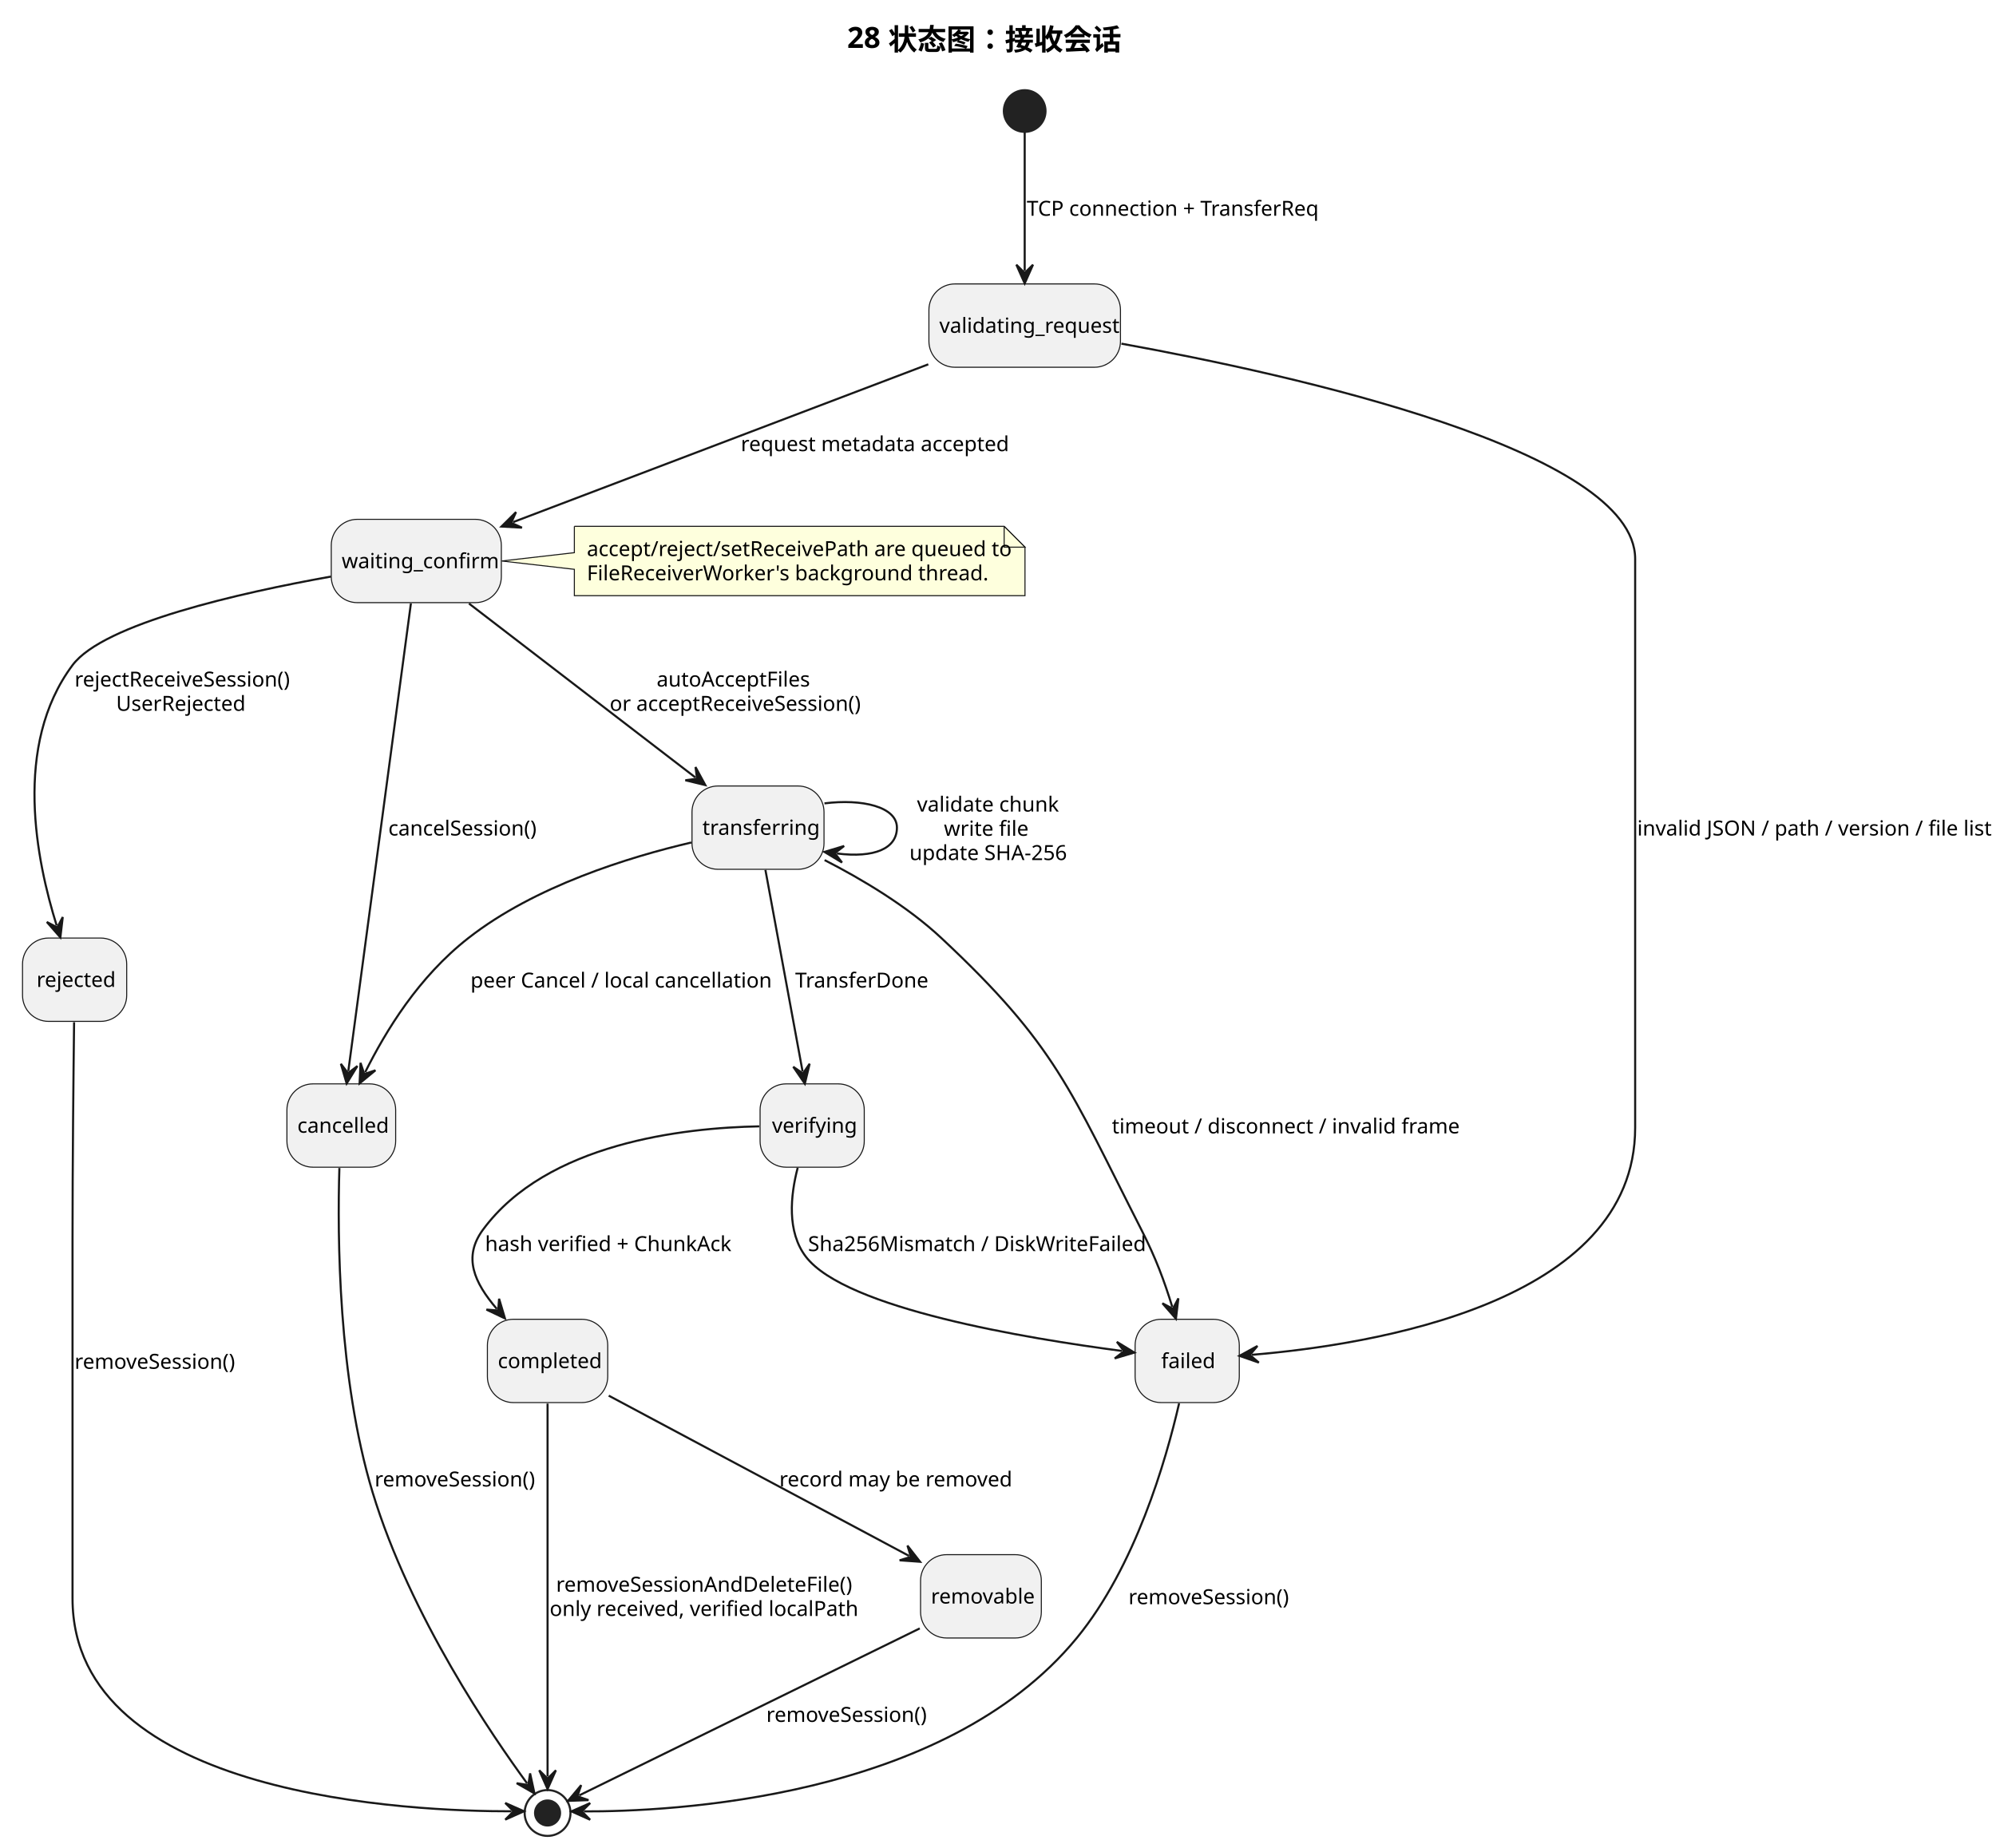
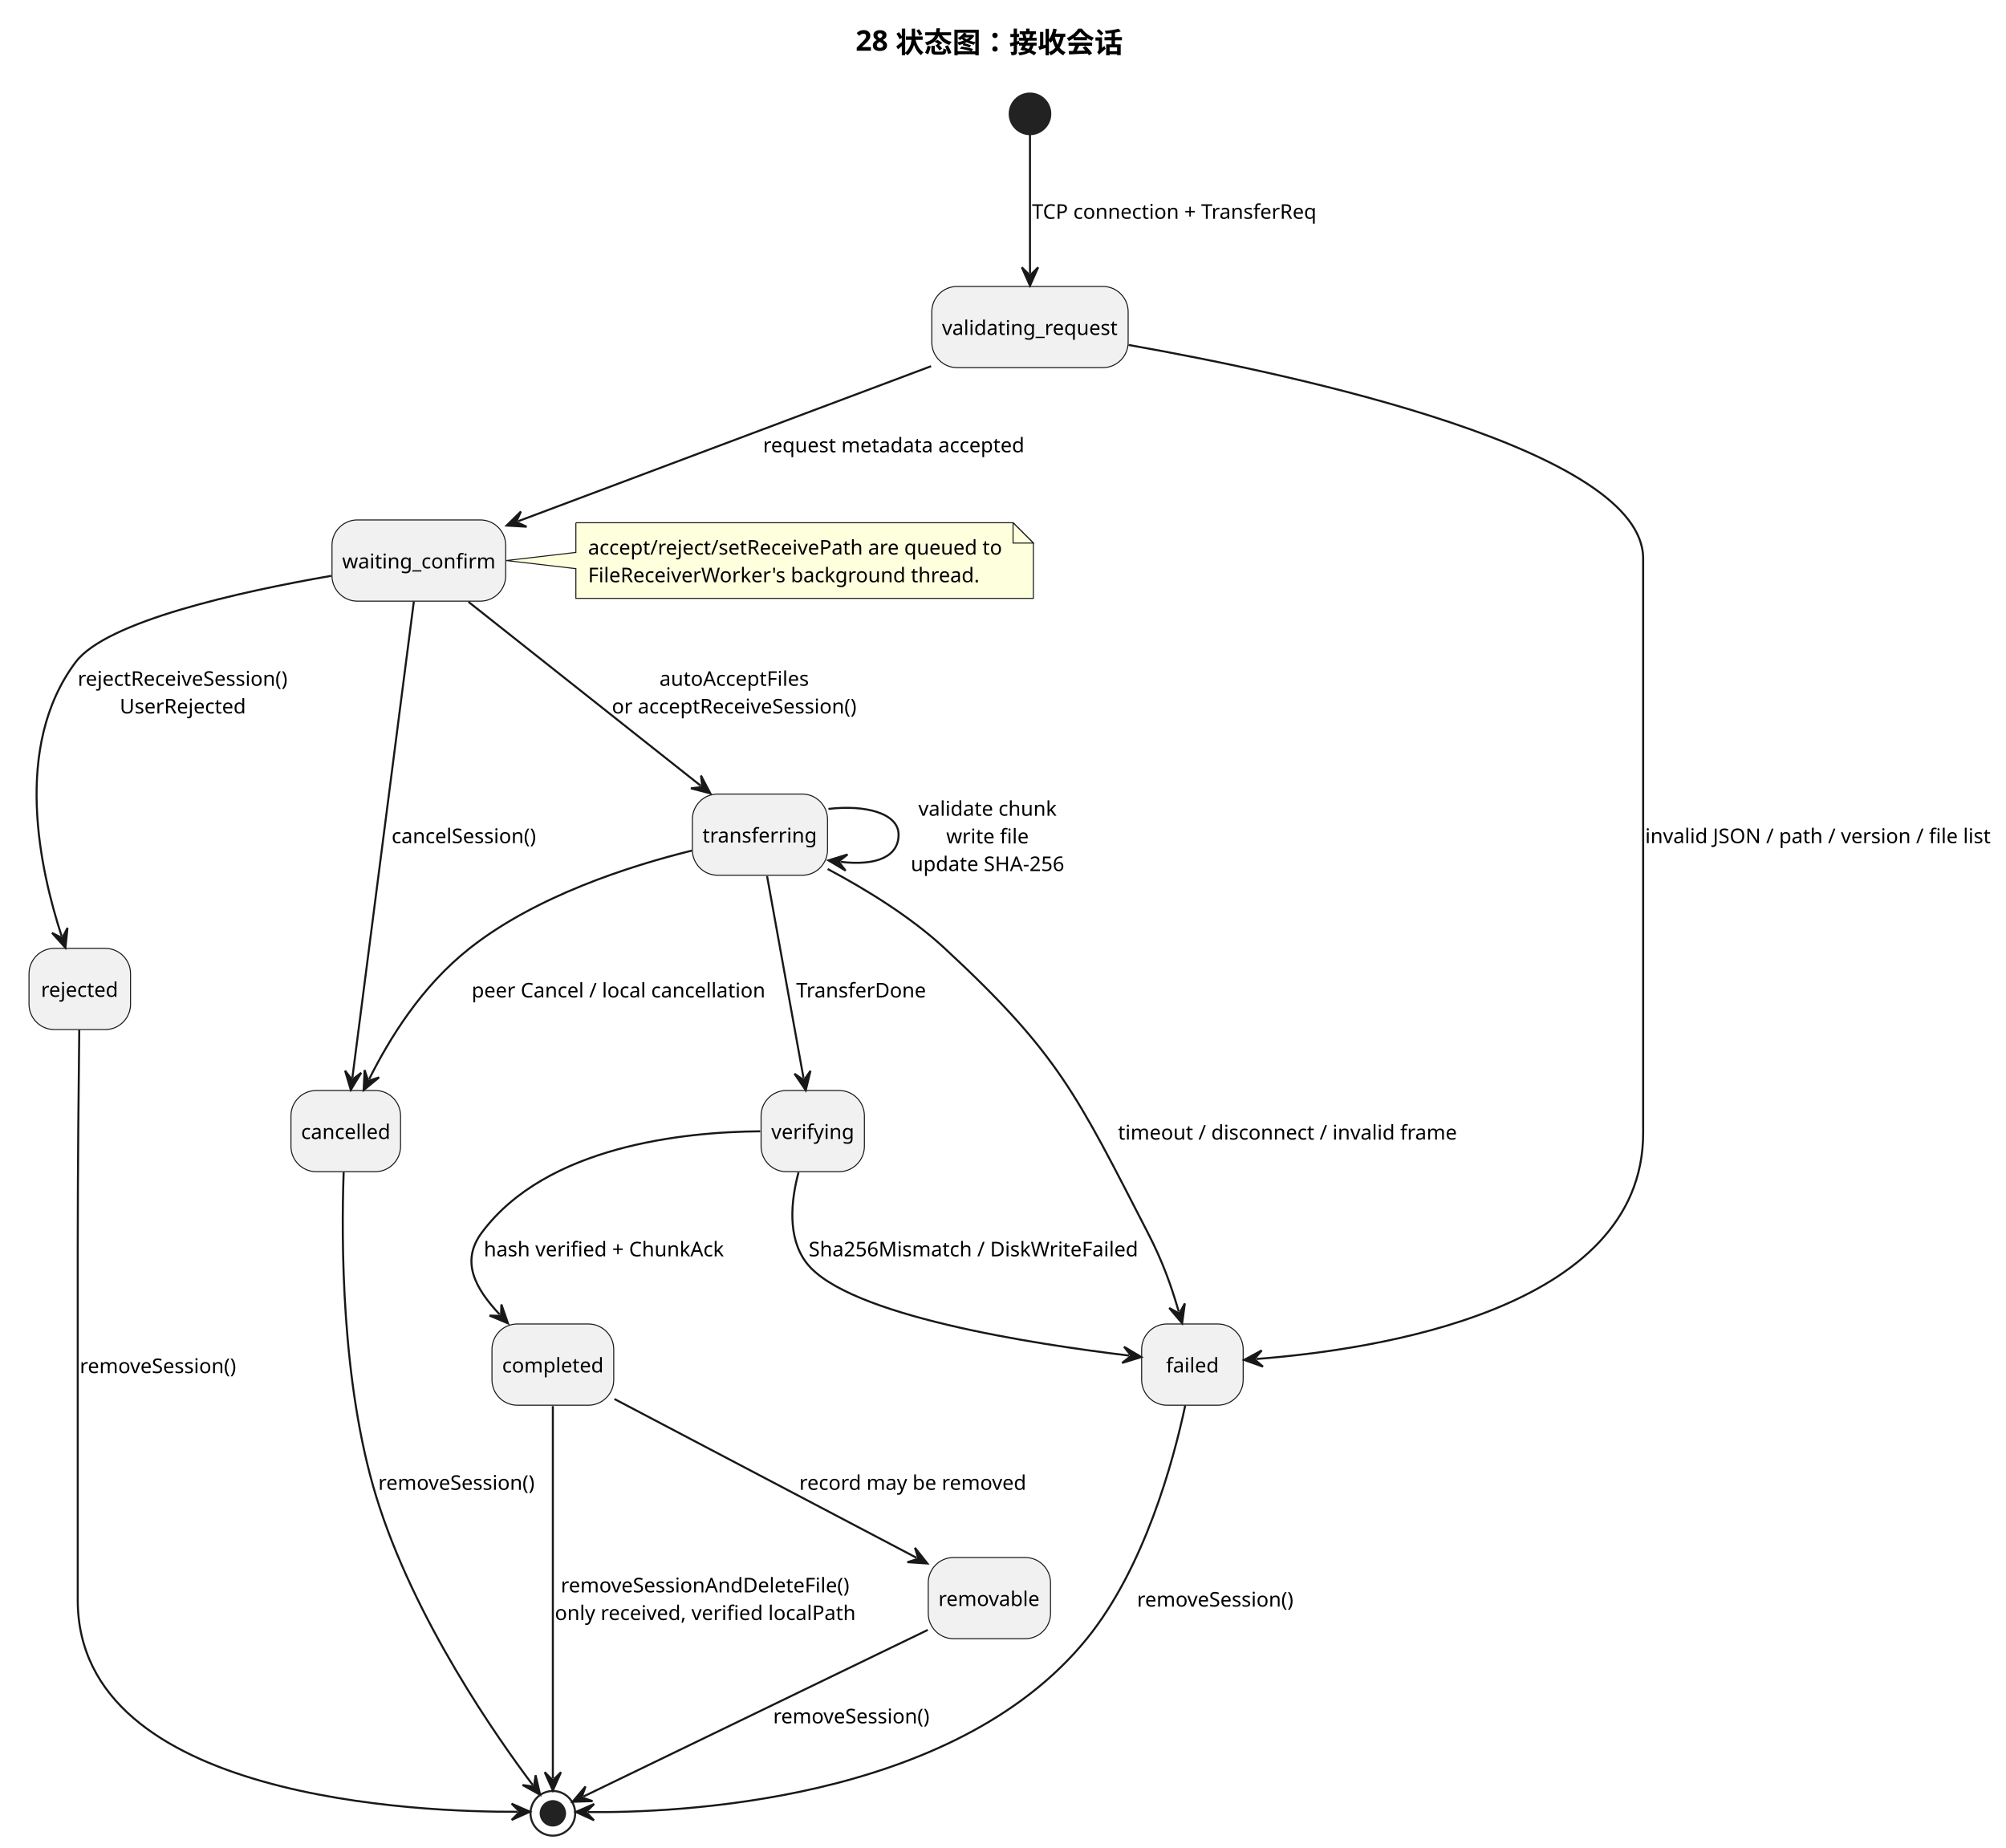
- <svg xmlns="http://www.w3.org/2000/svg" contentStyleType="text/css" data-diagram-type="STATE" height="887px" preserveAspectRatio="none" style="width:958px;height:887px;background:#FFFFFF;" version="1.1" viewBox="0 0 958 887" width="958px" zoomAndPan="magnify">
+ <svg xmlns="http://www.w3.org/2000/svg" contentStyleType="text/css" data-diagram-type="STATE" height="910px" preserveAspectRatio="none" style="width:988px;height:910px;background:#FFFFFF;" version="1.1" viewBox="0 0 988 910" width="988px" zoomAndPan="magnify">
  <defs />
  <g>
    <g class="title" data-source-line="38">
-       <text fill="#000000" font-family="sans-serif" font-size="14" font-weight="bold" lengthAdjust="spacing" textLength="131.058" x="406.588" y="22.995">28 状态图：接收会话</text>
+       <text fill="#000000" font-family="sans-serif" font-size="14" font-weight="bold" lengthAdjust="spacing" textLength="131.656" x="421.392" y="24.966">28 状态图：接收会话</text>
    </g>
    <g class="start_entity" data-qualified-name=".start." data-source-line="42" id="ent0002">
-       <ellipse cx="491.81" cy="53.297" fill="#222222" rx="10" ry="10" style="stroke:#222222;stroke-width:1;" />
+       <ellipse cx="507.29" cy="56.068" fill="#222222" rx="10" ry="10" style="stroke:#222222;stroke-width:1;" />
    </g>
-     <rect fill="#F1F1F1" height="40" rx="12.5" ry="12.5" style="stroke:#181818;stroke-width:0.5;" width="91.939" x="445.84" y="136.297" />
-     <text fill="#000000" font-family="sans-serif" font-size="10" lengthAdjust="spacing" textLength="81.939" x="450.84" y="159.759">validating_request</text>
-     <rect fill="#F1F1F1" height="40" rx="12.5" ry="12.5" style="stroke:#181818;stroke-width:0.5;" width="50" x="544.81" y="633.297" />
-     <text fill="#000000" font-family="sans-serif" font-size="10" lengthAdjust="spacing" textLength="24.985" x="557.317" y="656.759">failed</text>
-     <rect fill="#F1F1F1" height="40" rx="12.5" ry="12.5" style="stroke:#181818;stroke-width:0.5;" width="81.631" x="158.99" y="249.297" />
-     <text fill="#000000" font-family="sans-serif" font-size="10" lengthAdjust="spacing" textLength="71.631" x="163.99" y="272.759">waiting_confirm</text>
-     <rect fill="#F1F1F1" height="40" rx="12.5" ry="12.5" style="stroke:#181818;stroke-width:0.5;" width="63.364" x="332.13" y="377.297" />
-     <text fill="#000000" font-family="sans-serif" font-size="10" lengthAdjust="spacing" textLength="53.364" x="337.13" y="400.759">transferring</text>
-     <rect fill="#F1F1F1" height="40" rx="12.5" ry="12.5" style="stroke:#181818;stroke-width:0.5;" width="50" x="10.81" y="450.297" />
-     <text fill="#000000" font-family="sans-serif" font-size="10" lengthAdjust="spacing" textLength="36.509" x="17.556" y="473.759">rejected</text>
-     <rect fill="#F1F1F1" height="40" rx="12.5" ry="12.5" style="stroke:#181818;stroke-width:0.5;" width="52.192" x="137.71" y="520.297" />
-     <text fill="#000000" font-family="sans-serif" font-size="10" lengthAdjust="spacing" textLength="42.192" x="142.71" y="543.759">cancelled</text>
-     <rect fill="#F1F1F1" height="40" rx="12.5" ry="12.5" style="stroke:#181818;stroke-width:0.5;" width="50" x="364.81" y="520.297" />
-     <text fill="#000000" font-family="sans-serif" font-size="10" lengthAdjust="spacing" textLength="38.555" x="370.533" y="543.759">verifying</text>
-     <rect fill="#F1F1F1" height="40" rx="12.5" ry="12.5" style="stroke:#181818;stroke-width:0.5;" width="57.759" x="233.93" y="633.297" />
-     <text fill="#000000" font-family="sans-serif" font-size="10" lengthAdjust="spacing" textLength="47.759" x="238.93" y="656.759">completed</text>
-     <rect fill="#F1F1F1" height="40" rx="12.5" ry="12.5" style="stroke:#181818;stroke-width:0.5;" width="57.969" x="441.83" y="746.297" />
-     <text fill="#000000" font-family="sans-serif" font-size="10" lengthAdjust="spacing" textLength="47.969" x="446.83" y="769.759">removable</text>
+     <rect fill="#F1F1F1" height="40" rx="12.5" ry="12.5" style="stroke:#181818;stroke-width:0.5;" width="96.71" x="458.93" y="141.068" />
+     <text fill="#000000" font-family="sans-serif" font-size="10" lengthAdjust="spacing" textLength="86.71" x="463.93" y="164.948">validating_request</text>
+     <rect fill="#F1F1F1" height="40" rx="12.5" ry="12.5" style="stroke:#181818;stroke-width:0.5;" width="50" x="562.29" y="652.068" />
+     <text fill="#000000" font-family="sans-serif" font-size="10" lengthAdjust="spacing" textLength="26" x="574.29" y="675.948">failed</text>
+     <rect fill="#F1F1F1" height="40" rx="12.5" ry="12.5" style="stroke:#181818;stroke-width:0.5;" width="85.54" x="163.52" y="256.068" />
+     <text fill="#000000" font-family="sans-serif" font-size="10" lengthAdjust="spacing" textLength="75.54" x="168.52" y="279.948">waiting_confirm</text>
+     <rect fill="#F1F1F1" height="40" rx="12.5" ry="12.5" style="stroke:#181818;stroke-width:0.5;" width="66.57" x="341" y="391.068" />
+     <text fill="#000000" font-family="sans-serif" font-size="10" lengthAdjust="spacing" textLength="56.57" x="346" y="414.948">transferring</text>
+     <rect fill="#F1F1F1" height="40" rx="12.5" ry="12.5" style="stroke:#181818;stroke-width:0.5;" width="50" x="14.29" y="467.068" />
+     <text fill="#000000" font-family="sans-serif" font-size="10" lengthAdjust="spacing" textLength="38.19" x="20.195" y="490.948">rejected</text>
+     <rect fill="#F1F1F1" height="40" rx="12.5" ry="12.5" style="stroke:#181818;stroke-width:0.5;" width="53.98" x="143.3" y="537.068" />
+     <text fill="#000000" font-family="sans-serif" font-size="10" lengthAdjust="spacing" textLength="43.98" x="148.3" y="560.948">cancelled</text>
+     <rect fill="#F1F1F1" height="40" rx="12.5" ry="12.5" style="stroke:#181818;stroke-width:0.5;" width="50.88" x="374.85" y="537.068" />
+     <text fill="#000000" font-family="sans-serif" font-size="10" lengthAdjust="spacing" textLength="40.88" x="379.85" y="560.948">verifying</text>
+     <rect fill="#F1F1F1" height="40" rx="12.5" ry="12.5" style="stroke:#181818;stroke-width:0.5;" width="59.97" x="242.31" y="652.068" />
+     <text fill="#000000" font-family="sans-serif" font-size="10" lengthAdjust="spacing" textLength="49.97" x="247.31" y="675.948">completed</text>
+     <rect fill="#F1F1F1" height="40" rx="12.5" ry="12.5" style="stroke:#181818;stroke-width:0.5;" width="60.23" x="457.18" y="767.068" />
+     <text fill="#000000" font-family="sans-serif" font-size="10" lengthAdjust="spacing" textLength="50.23" x="462.18" y="790.948">removable</text>
    <g class="end_entity" data-qualified-name=".end." data-source-line="55" id="ent0025">
-       <ellipse cx="262.81" cy="870.297" fill="none" rx="11" ry="11" style="stroke:#222222;stroke-width:1;" />
-       <ellipse cx="262.81" cy="870.297" fill="#222222" rx="6" ry="6" style="stroke:#222222;stroke-width:1;" />
+       <ellipse cx="272.29" cy="893.068" fill="none" rx="11" ry="11" style="stroke:#222222;stroke-width:1;" />
+       <ellipse cx="272.29" cy="893.068" fill="#222222" rx="6" ry="6" style="stroke:#222222;stroke-width:1;" />
    </g>
    <g class="entity" data-qualified-name="GMN2" data-source-line="62" id="ent0003">
-       <path d="M275.67,252.657 L275.67,265.297 L240.78,269.297 L275.67,273.297 L275.67,285.938 A0,0 0 0 0 275.67,285.938 L491.953,285.938 A0,0 0 0 0 491.953,285.938 L491.953,262.657 L481.953,252.657 L275.67,252.657 A0,0 0 0 0 275.67,252.657" fill="#FEFFDD" style="stroke:#181818;stroke-width:0.5;" />
-       <path d="M481.953,252.657 L481.953,262.657 L491.953,262.657 L481.953,252.657" fill="#FEFFDD" style="stroke:#181818;stroke-width:0.5;" />
-       <text fill="#000000" font-family="sans-serif" font-size="10" lengthAdjust="spacing" textLength="195.283" x="281.67" y="266.939">accept/reject/setReceivePath are queued to</text>
-       <text fill="#000000" font-family="sans-serif" font-size="10" lengthAdjust="spacing" textLength="184.058" x="281.67" y="278.58">FileReceiverWorker's background thread.</text>
+       <path d="M283.63,257.448 L283.63,272.068 L249.34,276.068 L283.63,280.068 L283.63,294.688 A0,0 0 0 0 283.63,294.688 L508.95,294.688 A0,0 0 0 0 508.95,294.688 L508.95,267.448 L498.95,257.448 L283.63,257.448 A0,0 0 0 0 283.63,257.448" fill="#FEFFDD" style="stroke:#181818;stroke-width:0.5;" />
+       <path d="M498.95,257.448 L498.95,267.448 L508.95,267.448 L498.95,257.448" fill="#FEFFDD" style="stroke:#181818;stroke-width:0.5;" />
+       <text fill="#000000" font-family="sans-serif" font-size="10" lengthAdjust="spacing" textLength="204.32" x="289.63" y="273.138">accept/reject/setReceivePath are queued to</text>
+       <text fill="#000000" font-family="sans-serif" font-size="10" lengthAdjust="spacing" textLength="193.29" x="289.63" y="286.758">FileReceiverWorker's background thread.</text>
    </g>
    <g class="link" data-entity-1="ent0002" data-entity-2="ent0003" data-link-type="dependency" data-source-line="42" id="lnk4">
-       <path d="M491.81,63.617 C491.81,80.027 491.81,108.377 491.81,130.057" fill="none" id="*start*-to-validating_request" style="stroke:#181818;stroke-width:1;" />
-       <polygon fill="#181818" points="491.81,136.057,495.81,127.057,491.81,131.057,487.81,127.057,491.81,136.057" style="stroke:#181818;stroke-width:1;" />
-       <text fill="#000000" font-family="sans-serif" font-size="10" lengthAdjust="spacing" textLength="134.707" x="492.81" y="103.579">TCP connection + TransferReq</text>
+       <path d="M507.29,66.208 C507.29,82.848 507.29,112.428 507.29,134.678" fill="none" id="*start*-to-validating_request" style="stroke:#181818;stroke-width:1;" />
+       <polygon fill="#181818" points="507.29,140.678,511.29,131.678,507.29,135.678,503.29,131.678,507.29,140.678" style="stroke:#181818;stroke-width:1;" />
+       <text fill="#000000" font-family="sans-serif" font-size="10" lengthAdjust="spacing" textLength="141.01" x="508.29" y="107.758">TCP connection + TransferReq</text>
    </g>
    <g class="link" data-entity-1="ent0003" data-entity-2="ent0005" data-link-type="dependency" data-source-line="43" id="lnk6">
-       <path d="M538.24,164.967 C620.85,179.937 784.81,216.217 784.81,268.297 C784.81,268.297 784.81,268.297 784.81,541.297 C784.81,625.937 657.589,645.606 600.869,650.356" fill="none" id="validating_request-to-failed" style="stroke:#181818;stroke-width:1;" />
-       <polygon fill="#181818" points="594.89,650.857,604.192,654.092,599.873,650.44,603.525,646.12,594.89,650.857" style="stroke:#181818;stroke-width:1;" />
-       <text fill="#000000" font-family="sans-serif" font-size="10" lengthAdjust="spacing" textLength="164.424" x="785.81" y="401.079">invalid JSON / path / version / file list</text>
+       <path d="M555.81,169.888 C641.18,185.018 809.29,221.608 809.29,275.068 C809.29,275.068 809.29,275.068 809.29,558.068 C809.29,645.428 677.052,664.817 618.742,669.307" fill="none" id="validating_request-to-failed" style="stroke:#181818;stroke-width:1;" />
+       <polygon fill="#181818" points="612.76,669.768,622.04,673.065,617.745,669.384,621.426,665.089,612.76,669.768" style="stroke:#181818;stroke-width:1;" />
+       <text fill="#000000" font-family="sans-serif" font-size="10" lengthAdjust="spacing" textLength="170.15" x="810.29" y="415.258">invalid JSON / path / version / file list</text>
    </g>
    <g class="link" data-entity-1="ent0003" data-entity-2="ent0007" data-link-type="dependency" data-source-line="44" id="lnk8">
-       <path d="M445.54,174.887 C389.1,196.347 300.168,230.145 246.288,250.625" fill="none" id="validating_request-to-waiting_confirm" style="stroke:#181818;stroke-width:1;" />
-       <polygon fill="#181818" points="240.68,252.757,250.514,253.298,245.354,250.98,247.672,245.82,240.68,252.757" style="stroke:#181818;stroke-width:1;" />
-       <text fill="#000000" font-family="sans-serif" font-size="10" lengthAdjust="spacing" textLength="122.783" x="355.57" y="216.579">request metadata accepted</text>
+       <path d="M458.59,180.348 C400.69,202.088 310.557,235.919 255.157,256.719" fill="none" id="validating_request-to-waiting_confirm" style="stroke:#181818;stroke-width:1;" />
+       <polygon fill="#181818" points="249.54,258.828,259.372,259.409,254.221,257.07,256.56,251.92,249.54,258.828" style="stroke:#181818;stroke-width:1;" />
+       <text fill="#000000" font-family="sans-serif" font-size="10" lengthAdjust="spacing" textLength="128.93" x="375.81" y="222.758">request metadata accepted</text>
    </g>
    <g class="link" data-entity-1="ent0007" data-entity-2="ent0009" data-link-type="dependency" data-source-line="45" id="lnk10">
-       <path d="M225.08,289.707 C255.89,313.387 302.922,349.522 333.762,373.212" fill="none" id="waiting_confirm-to-transferring" style="stroke:#181818;stroke-width:1;" />
-       <polygon fill="#181818" points="338.52,376.867,333.819,368.212,334.555,373.821,328.946,374.556,338.52,376.867" style="stroke:#181818;stroke-width:1;" />
-       <text fill="#000000" font-family="sans-serif" font-size="10" lengthAdjust="spacing" textLength="70.244" x="315.164" y="329.579">autoAcceptFiles</text>
-       <text fill="#000000" font-family="sans-serif" font-size="10" lengthAdjust="spacing" textLength="115.312" x="292.63" y="341.22">or acceptReceiveSession()</text>
+       <path d="M230.72,296.408 C262.57,321.628 313.266,361.753 345.126,386.983" fill="none" id="waiting_confirm-to-transferring" style="stroke:#181818;stroke-width:1;" />
+       <polygon fill="#181818" points="349.83,390.708,345.258,381.985,345.91,387.604,340.291,388.256,349.83,390.708" style="stroke:#181818;stroke-width:1;" />
+       <text fill="#000000" font-family="sans-serif" font-size="10" lengthAdjust="spacing" textLength="73.62" x="324.795" y="337.758">autoAcceptFiles</text>
+       <text fill="#000000" font-family="sans-serif" font-size="10" lengthAdjust="spacing" textLength="120.51" x="301.35" y="351.378">or acceptReceiveSession()</text>
    </g>
    <g class="link" data-entity-1="ent0007" data-entity-2="ent0011" data-link-type="dependency" data-source-line="46" id="lnk12">
-       <path d="M158.86,276.767 C115.01,284.627 49.69,299.357 34.81,319.297 C6,357.907 17.569,413.317 27.189,444.267" fill="none" id="waiting_confirm-to-rejected" style="stroke:#181818;stroke-width:1;" />
-       <polygon fill="#181818" points="28.97,449.997,30.118,440.215,27.486,445.222,22.479,442.59,28.97,449.997" style="stroke:#181818;stroke-width:1;" />
-       <text fill="#000000" font-family="sans-serif" font-size="10" lengthAdjust="spacing" textLength="99.087" x="35.81" y="329.579">rejectReceiveSession()</text>
-       <text fill="#000000" font-family="sans-serif" font-size="10" lengthAdjust="spacing" textLength="59.253" x="55.727" y="341.22">UserRejected</text>
+       <path d="M163.15,283.598 C118.26,291.388 52.43,305.918 37.29,326.068 C6,367.708 19.764,428.482 30.364,461.072" fill="none" id="waiting_confirm-to-rejected" style="stroke:#181818;stroke-width:1;" />
+       <polygon fill="#181818" points="32.22,466.778,33.24,456.982,30.674,462.023,25.632,459.457,32.22,466.778" style="stroke:#181818;stroke-width:1;" />
+       <text fill="#000000" font-family="sans-serif" font-size="10" lengthAdjust="spacing" textLength="103.52" x="38.29" y="337.758">rejectReceiveSession()</text>
+       <text fill="#000000" font-family="sans-serif" font-size="10" lengthAdjust="spacing" textLength="62.15" x="58.975" y="351.378">UserRejected</text>
    </g>
    <g class="link" data-entity-1="ent0007" data-entity-2="ent0013" data-link-type="dependency" data-source-line="47" id="lnk14">
-       <path d="M197.22,289.647 C190.58,339.277 173.785,464.74 167.175,514.18" fill="none" id="waiting_confirm-to-cancelled" style="stroke:#181818;stroke-width:1;" />
-       <polygon fill="#181818" points="166.38,520.127,171.537,511.736,167.043,515.171,163.608,510.676,166.38,520.127" style="stroke:#181818;stroke-width:1;" />
-       <text fill="#000000" font-family="sans-serif" font-size="10" lengthAdjust="spacing" textLength="68.223" x="186.39" y="401.079">cancelSession()</text>
+       <path d="M203.82,296.248 C197.24,347.218 180.148,479.687 173.548,530.807" fill="none" id="waiting_confirm-to-cancelled" style="stroke:#181818;stroke-width:1;" />
+       <polygon fill="#181818" points="172.78,536.758,177.899,528.344,173.42,531.799,169.965,527.32,172.78,536.758" style="stroke:#181818;stroke-width:1;" />
+       <text fill="#000000" font-family="sans-serif" font-size="10" lengthAdjust="spacing" textLength="71.13" x="192.87" y="415.258">cancelSession()</text>
    </g>
    <g class="link" data-entity-1="ent0009" data-entity-2="ent0009" data-link-type="dependency" data-source-line="48" id="lnk15">
-       <path d="M395.71,385.647 C413.77,383.367 430.49,387.257 430.49,397.297 C430.49,407.337 419.723,411.978 401.663,409.698" fill="none" id="transferring-to-transferring" style="stroke:#181818;stroke-width:1;" />
-       <polygon fill="#181818" points="395.71,408.947,404.138,414.043,400.671,409.573,405.14,406.106,395.71,408.947" style="stroke:#181818;stroke-width:1;" />
-       <text fill="#000000" font-family="sans-serif" font-size="10" lengthAdjust="spacing" textLength="65.034" x="440.111" y="389.579">validate chunk</text>
-       <text fill="#000000" font-family="sans-serif" font-size="10" lengthAdjust="spacing" textLength="39.194" x="453.031" y="401.22">write file</text>
-       <text fill="#000000" font-family="sans-serif" font-size="10" lengthAdjust="spacing" textLength="72.275" x="436.49" y="412.86">update SHA-256</text>
+       <path d="M408.02,398.398 C426.1,396.238 442.57,400.468 442.57,411.068 C442.57,421.668 432.058,426.61 413.978,424.45" fill="none" id="transferring-to-transferring" style="stroke:#181818;stroke-width:1;" />
+       <polygon fill="#181818" points="408.02,423.738,416.482,428.777,412.985,424.331,417.431,420.834,408.02,423.738" style="stroke:#181818;stroke-width:1;" />
+       <text fill="#000000" font-family="sans-serif" font-size="10" lengthAdjust="spacing" textLength="68.14" x="452.305" y="401.758">validate chunk</text>
+       <text fill="#000000" font-family="sans-serif" font-size="10" lengthAdjust="spacing" textLength="40.66" x="466.045" y="415.378">write file</text>
+       <text fill="#000000" font-family="sans-serif" font-size="10" lengthAdjust="spacing" textLength="75.61" x="448.57" y="428.998">update SHA-256</text>
    </g>
    <g class="link" data-entity-1="ent0009" data-entity-2="ent0016" data-link-type="dependency" data-source-line="49" id="lnk17">
-       <path d="M367.37,417.607 C372.35,444.607 380.253,487.446 385.203,514.316" fill="none" id="transferring-to-verifying" style="stroke:#181818;stroke-width:1;" />
-       <polygon fill="#181818" points="386.29,520.217,388.593,510.641,385.384,515.3,380.726,512.091,386.29,520.217" style="stroke:#181818;stroke-width:1;" />
-       <text fill="#000000" font-family="sans-serif" font-size="10" lengthAdjust="spacing" textLength="61.372" x="381.66" y="474.079">TransferDone</text>
+       <path d="M377.8,431.488 C382.79,459.128 390.814,503.583 395.774,531.053" fill="none" id="transferring-to-verifying" style="stroke:#181818;stroke-width:1;" />
+       <polygon fill="#181818" points="396.84,536.958,399.177,527.39,395.952,532.038,391.305,528.812,396.84,536.958" style="stroke:#181818;stroke-width:1;" />
+       <text fill="#000000" font-family="sans-serif" font-size="10" lengthAdjust="spacing" textLength="64.65" x="392.14" y="491.258">TransferDone</text>
    </g>
    <g class="link" data-entity-1="ent0016" data-entity-2="ent0018" data-link-type="dependency" data-source-line="50" id="lnk19">
-       <path d="M364.41,540.687 C328.13,541.357 262.48,548.677 231.81,590.297 C222.1,603.477 227.559,615.588 238.459,628.328" fill="none" id="verifying-to-completed" style="stroke:#181818;stroke-width:1;" />
-       <polygon fill="#181818" points="242.36,632.887,239.548,623.448,239.109,629.088,233.47,628.649,242.36,632.887" style="stroke:#181818;stroke-width:1;" />
-       <text fill="#000000" font-family="sans-serif" font-size="10" lengthAdjust="spacing" textLength="113.032" x="232.81" y="600.579">hash verified + ChunkAck</text>
+       <path d="M374.42,557.168 C337.1,557.458 269.12,564.268 237.29,607.068 C226.86,621.088 233.744,634.223 246.084,647.373" fill="none" id="verifying-to-completed" style="stroke:#181818;stroke-width:1;" />
+       <polygon fill="#181818" points="250.19,651.748,246.948,642.448,246.768,648.102,241.114,647.922,250.19,651.748" style="stroke:#181818;stroke-width:1;" />
+       <text fill="#000000" font-family="sans-serif" font-size="10" lengthAdjust="spacing" textLength="118.25" x="238.29" y="618.758">hash verified + ChunkAck</text>
    </g>
    <g class="link" data-entity-1="ent0016" data-entity-2="ent0005" data-link-type="dependency" data-source-line="51" id="lnk20">
-       <path d="M382.86,560.577 C379.38,573.907 377.62,591.327 386.81,603.297 C405.98,628.277 492.921,642.527 538.511,648.506" fill="none" id="verifying-to-failed" style="stroke:#181818;stroke-width:1;" />
-       <polygon fill="#181818" points="544.46,649.287,536.057,644.15,539.503,648.637,535.016,652.082,544.46,649.287" style="stroke:#181818;stroke-width:1;" />
-       <text fill="#000000" font-family="sans-serif" font-size="10" lengthAdjust="spacing" textLength="155.474" x="387.81" y="600.579">Sha256Mismatch / DiskWriteFailed</text>
+       <path d="M393.28,577.408 C389.6,591.258 387.62,609.578 397.29,622.068 C417.42,648.058 509.233,661.991 556.133,667.631" fill="none" id="verifying-to-failed" style="stroke:#181818;stroke-width:1;" />
+       <polygon fill="#181818" points="562.09,668.348,553.632,663.302,557.126,667.751,552.677,671.245,562.09,668.348" style="stroke:#181818;stroke-width:1;" />
+       <text fill="#000000" font-family="sans-serif" font-size="10" lengthAdjust="spacing" textLength="162.37" x="398.29" y="618.758">Sha256Mismatch / DiskWriteFailed</text>
    </g>
    <g class="link" data-entity-1="ent0009" data-entity-2="ent0005" data-link-type="dependency" data-source-line="52" id="lnk21">
-       <path d="M395.78,412.877 C413.56,421.987 435.35,434.907 451.81,450.297 C506.92,501.817 513.57,523.067 547.81,590.297 C554.81,604.037 558.772,614.793 562.632,627.313" fill="none" id="transferring-to-failed" style="stroke:#181818;stroke-width:1;" />
-       <polygon fill="#181818" points="564.4,633.047,565.571,623.268,562.927,628.269,557.926,625.625,564.4,633.047" style="stroke:#181818;stroke-width:1;" />
-       <text fill="#000000" font-family="sans-serif" font-size="10" lengthAdjust="spacing" textLength="160.801" x="533.64" y="544.079">timeout / disconnect / invalid frame</text>
+       <path d="M407.65,427.988 C425.91,437.688 448.23,451.258 465.29,467.068 C521.39,519.028 530.27,539.088 565.29,607.068 C572.66,621.378 576.763,632.937 580.553,645.957" fill="none" id="transferring-to-failed" style="stroke:#181818;stroke-width:1;" />
+       <polygon fill="#181818" points="582.23,651.718,583.555,641.959,580.832,646.917,575.874,644.194,582.23,651.718" style="stroke:#181818;stroke-width:1;" />
+       <text fill="#000000" font-family="sans-serif" font-size="10" lengthAdjust="spacing" textLength="167.17" x="550.62" y="561.258">timeout / disconnect / invalid frame</text>
    </g>
    <g class="link" data-entity-1="ent0009" data-entity-2="ent0013" data-link-type="dependency" data-source-line="53" id="lnk22">
-       <path d="M331.82,404.427 C301.73,411.457 256.67,425.367 224.81,450.297 C200.76,469.117 185.298,494.683 175.278,514.683" fill="none" id="transferring-to-cancelled" style="stroke:#181818;stroke-width:1;" />
-       <polygon fill="#181818" points="172.59,520.047,180.198,513.792,174.83,515.577,173.045,510.209,172.59,520.047" style="stroke:#181818;stroke-width:1;" />
-       <text fill="#000000" font-family="sans-serif" font-size="10" lengthAdjust="spacing" textLength="139.277" x="225.81" y="474.079">peer Cancel / local cancellation</text>
+       <path d="M340.78,418.918 C309.83,426.548 263.85,441.348 231.29,467.068 C207.33,485.998 191.846,511.538 181.806,531.498" fill="none" id="transferring-to-cancelled" style="stroke:#181818;stroke-width:1;" />
+       <polygon fill="#181818" points="179.11,536.858,186.728,530.615,181.357,532.391,179.581,527.02,179.11,536.858" style="stroke:#181818;stroke-width:1;" />
+       <text fill="#000000" font-family="sans-serif" font-size="10" lengthAdjust="spacing" textLength="144.65" x="232.29" y="491.258">peer Cancel / local cancellation</text>
    </g>
    <g class="link" data-entity-1="ent0018" data-entity-2="ent0023" data-link-type="dependency" data-source-line="54" id="lnk24">
-       <path d="M292.17,669.967 C331.81,691.117 396.736,725.773 436.306,746.883" fill="none" id="completed-to-removable" style="stroke:#181818;stroke-width:1;" />
-       <polygon fill="#181818" points="441.6,749.707,435.542,741.942,437.188,747.353,431.777,749,441.6,749.707" style="stroke:#181818;stroke-width:1;" />
-       <text fill="#000000" font-family="sans-serif" font-size="10" lengthAdjust="spacing" textLength="107.822" x="374.05" y="713.579">record may be removed</text>
+       <path d="M302.64,689.018 C343.5,710.498 410.479,745.696 451.439,767.226" fill="none" id="completed-to-removable" style="stroke:#181818;stroke-width:1;" />
+       <polygon fill="#181818" points="456.75,770.018,450.645,762.29,452.324,767.692,446.922,769.371,456.75,770.018" style="stroke:#181818;stroke-width:1;" />
+       <text fill="#000000" font-family="sans-serif" font-size="10" lengthAdjust="spacing" textLength="112.59" x="393.66" y="733.758">record may be removed</text>
    </g>
    <g class="link" data-entity-1="ent0023" data-entity-2="ent0025" data-link-type="dependency" data-source-line="55" id="lnk26">
-       <path d="M441.45,781.697 C393.97,804.977 308.007,847.135 278.007,861.845" fill="none" id="removable-to-*end*" style="stroke:#181818;stroke-width:1;" />
-       <polygon fill="#181818" points="272.62,864.487,282.462,864.116,277.109,862.286,278.94,856.933,272.62,864.487" style="stroke:#181818;stroke-width:1;" />
-       <text fill="#000000" font-family="sans-serif" font-size="10" lengthAdjust="spacing" textLength="74.043" x="367.81" y="826.579">removeSession()</text>
+       <path d="M456.94,802.748 C407.63,826.598 317.951,869.985 287.401,884.765" fill="none" id="removable-to-*end*" style="stroke:#181818;stroke-width:1;" />
+       <polygon fill="#181818" points="282,887.378,291.844,887.059,286.501,885.2,288.36,879.858,282,887.378" style="stroke:#181818;stroke-width:1;" />
+       <text fill="#000000" font-family="sans-serif" font-size="10" lengthAdjust="spacing" textLength="77.41" x="380.79" y="848.758">removeSession()</text>
    </g>
    <g class="link" data-entity-1="ent0018" data-entity-2="ent0025" data-link-type="dependency" data-source-line="56" id="lnk27">
-       <path d="M262.81,673.757 C262.81,717.997 262.81,818.917 262.81,852.807" fill="none" id="completed-to-*end*" style="stroke:#181818;stroke-width:1;" />
-       <polygon fill="#181818" points="262.81,858.807,266.81,849.807,262.81,853.807,258.81,849.807,262.81,858.807" style="stroke:#181818;stroke-width:1;" />
-       <text fill="#000000" font-family="sans-serif" font-size="10" lengthAdjust="spacing" textLength="136.182" x="266.908" y="764.079">removeSessionAndDeleteFile()</text>
-       <text fill="#000000" font-family="sans-serif" font-size="10" lengthAdjust="spacing" textLength="142.378" x="263.81" y="775.72">only received, verified localPath</text>
+       <path d="M272.29,692.498 C272.29,737.518 272.29,841.678 272.29,875.818" fill="none" id="completed-to-*end*" style="stroke:#181818;stroke-width:1;" />
+       <polygon fill="#181818" points="272.29,881.818,276.29,872.818,272.29,876.818,268.29,872.818,272.29,881.818" style="stroke:#181818;stroke-width:1;" />
+       <text fill="#000000" font-family="sans-serif" font-size="10" lengthAdjust="spacing" textLength="142.53" x="276.205" y="784.258">removeSessionAndDeleteFile()</text>
+       <text fill="#000000" font-family="sans-serif" font-size="10" lengthAdjust="spacing" textLength="148.36" x="273.29" y="797.878">only received, verified localPath</text>
    </g>
    <g class="link" data-entity-1="ent0005" data-entity-2="ent0025" data-link-type="dependency" data-source-line="57" id="lnk28">
-       <path d="M565.92,673.667 C559.6,701.207 544.86,752.137 516.81,786.297 C452.92,864.097 320.84,869.655 280.25,869.535" fill="none" id="failed-to-*end*" style="stroke:#181818;stroke-width:1;" />
-       <polygon fill="#181818" points="274.25,869.517,283.238,873.543,279.25,869.532,283.262,865.543,274.25,869.517" style="stroke:#181818;stroke-width:1;" />
-       <text fill="#000000" font-family="sans-serif" font-size="10" lengthAdjust="spacing" textLength="74.043" x="541.63" y="770.079">removeSession()</text>
+       <path d="M583.74,692.258 C577.8,720.108 563.59,772.188 535.29,807.068 C469.39,888.308 331.01,892.893 289.6,892.443" fill="none" id="failed-to-*end*" style="stroke:#181818;stroke-width:1;" />
+       <polygon fill="#181818" points="283.6,892.378,292.556,896.476,288.6,892.432,292.643,888.476,283.6,892.378" style="stroke:#181818;stroke-width:1;" />
+       <text fill="#000000" font-family="sans-serif" font-size="10" lengthAdjust="spacing" textLength="77.41" x="560.02" y="791.258">removeSession()</text>
    </g>
    <g class="link" data-entity-1="ent0011" data-entity-2="ent0025" data-link-type="dependency" data-source-line="58" id="lnk29">
-       <path d="M35.56,490.707 C35.26,515.197 34.81,558.617 34.81,595.797 C34.81,595.797 34.81,595.797 34.81,767.297 C34.81,863.347 199.5,869.556 245.5,869.486" fill="none" id="rejected-to-*end*" style="stroke:#181818;stroke-width:1;" />
-       <polygon fill="#181818" points="251.5,869.477,242.494,865.491,246.5,869.485,242.506,873.491,251.5,869.477" style="stroke:#181818;stroke-width:1;" />
-       <text fill="#000000" font-family="sans-serif" font-size="10" lengthAdjust="spacing" textLength="74.043" x="35.81" y="657.079">removeSession()</text>
+       <path d="M39.04,507.208 C38.75,531.808 38.29,575.878 38.29,613.568 C38.29,613.568 38.29,613.568 38.29,788.068 C38.29,886.758 208.26,892.515 255,892.305" fill="none" id="rejected-to-*end*" style="stroke:#181818;stroke-width:1;" />
+       <polygon fill="#181818" points="261,892.278,251.982,888.318,256,892.3,252.018,896.318,261,892.278" style="stroke:#181818;stroke-width:1;" />
+       <text fill="#000000" font-family="sans-serif" font-size="10" lengthAdjust="spacing" textLength="77.41" x="39.29" y="676.258">removeSession()</text>
    </g>
    <g class="link" data-entity-1="ent0013" data-entity-2="ent0025" data-link-type="dependency" data-source-line="59" id="lnk30">
-       <path d="M162.89,560.687 C161.9,593.497 162.3,661.717 178.81,716.297 C196.89,776.047 236.715,833.866 252.975,856.066" fill="none" id="cancelled-to-*end*" style="stroke:#181818;stroke-width:1;" />
-       <polygon fill="#181818" points="256.52,860.907,254.429,851.283,253.565,856.873,247.975,856.01,256.52,860.907" style="stroke:#181818;stroke-width:1;" />
-       <text fill="#000000" font-family="sans-serif" font-size="10" lengthAdjust="spacing" textLength="74.043" x="179.81" y="713.579">removeSession()</text>
+       <path d="M169.26,577.378 C168.07,610.758 168.1,681.018 185.29,737.068 C204.02,798.138 245.73,856.995 262.4,879.125" fill="none" id="cancelled-to-*end*" style="stroke:#181818;stroke-width:1;" />
+       <polygon fill="#181818" points="266.01,883.918,263.79,874.322,263.002,879.924,257.4,879.136,266.01,883.918" style="stroke:#181818;stroke-width:1;" />
+       <text fill="#000000" font-family="sans-serif" font-size="10" lengthAdjust="spacing" textLength="77.41" x="186.29" y="733.758">removeSession()</text>
    </g>
  </g>
</svg>
